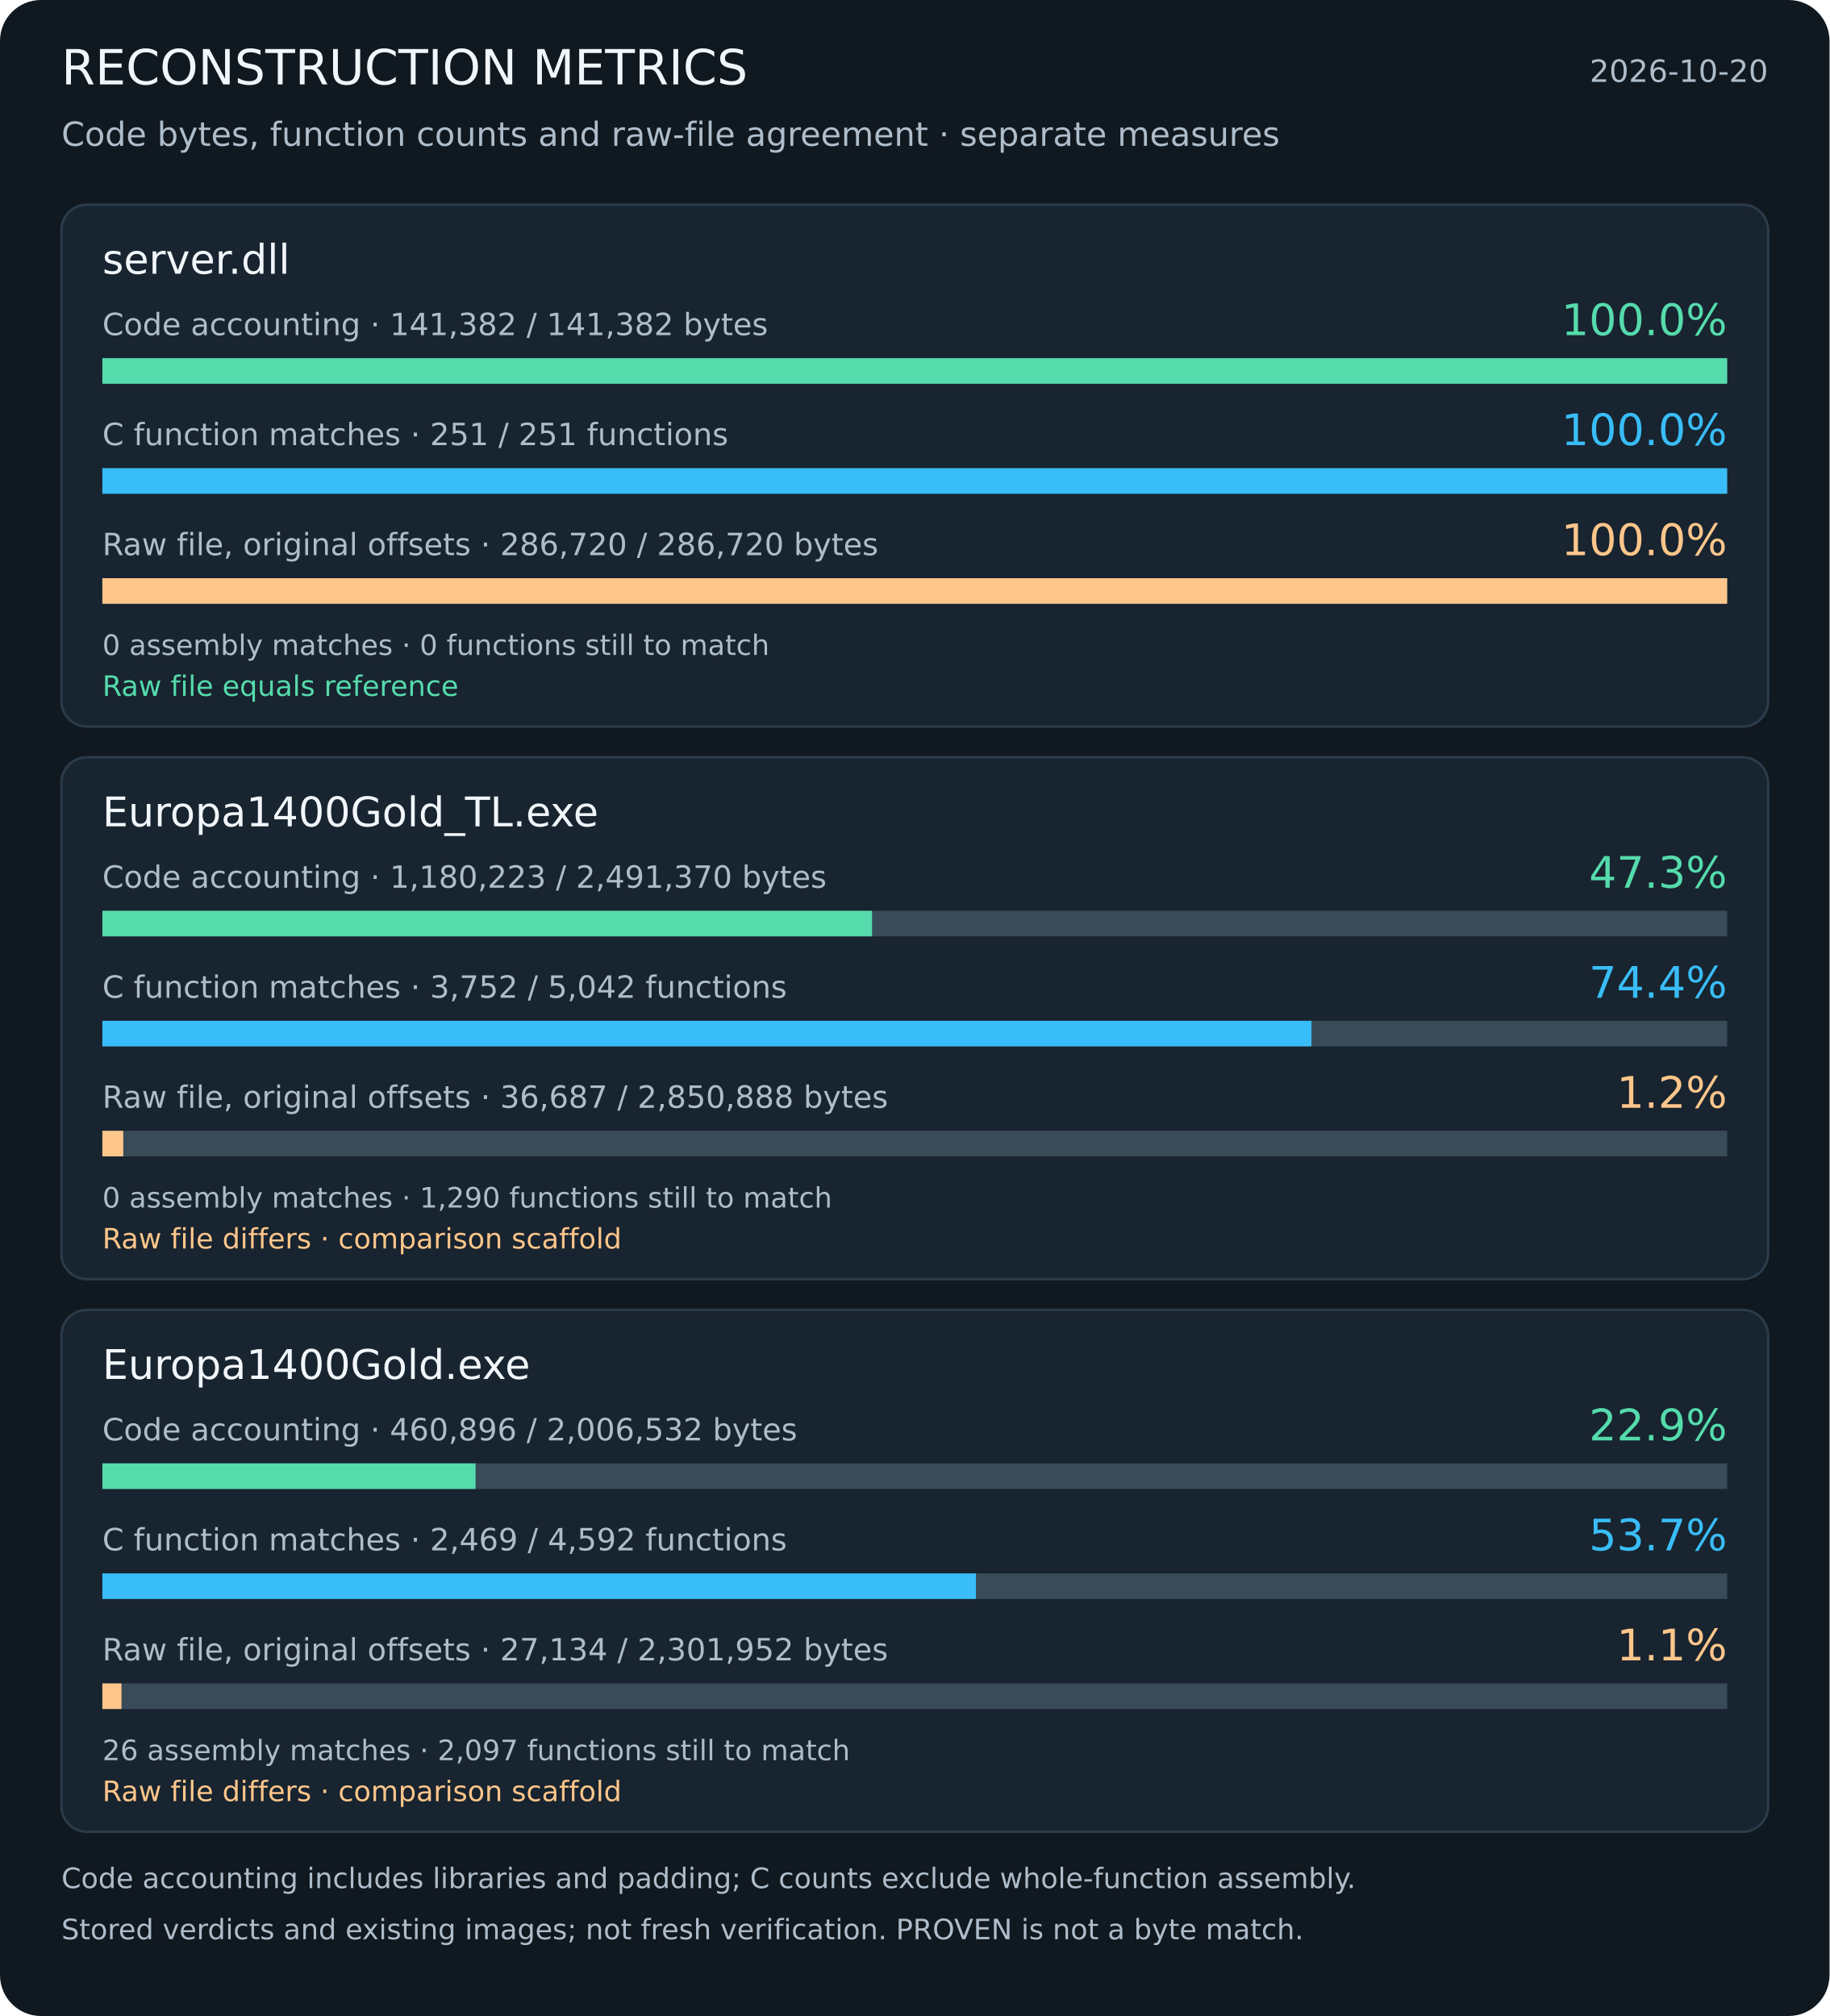
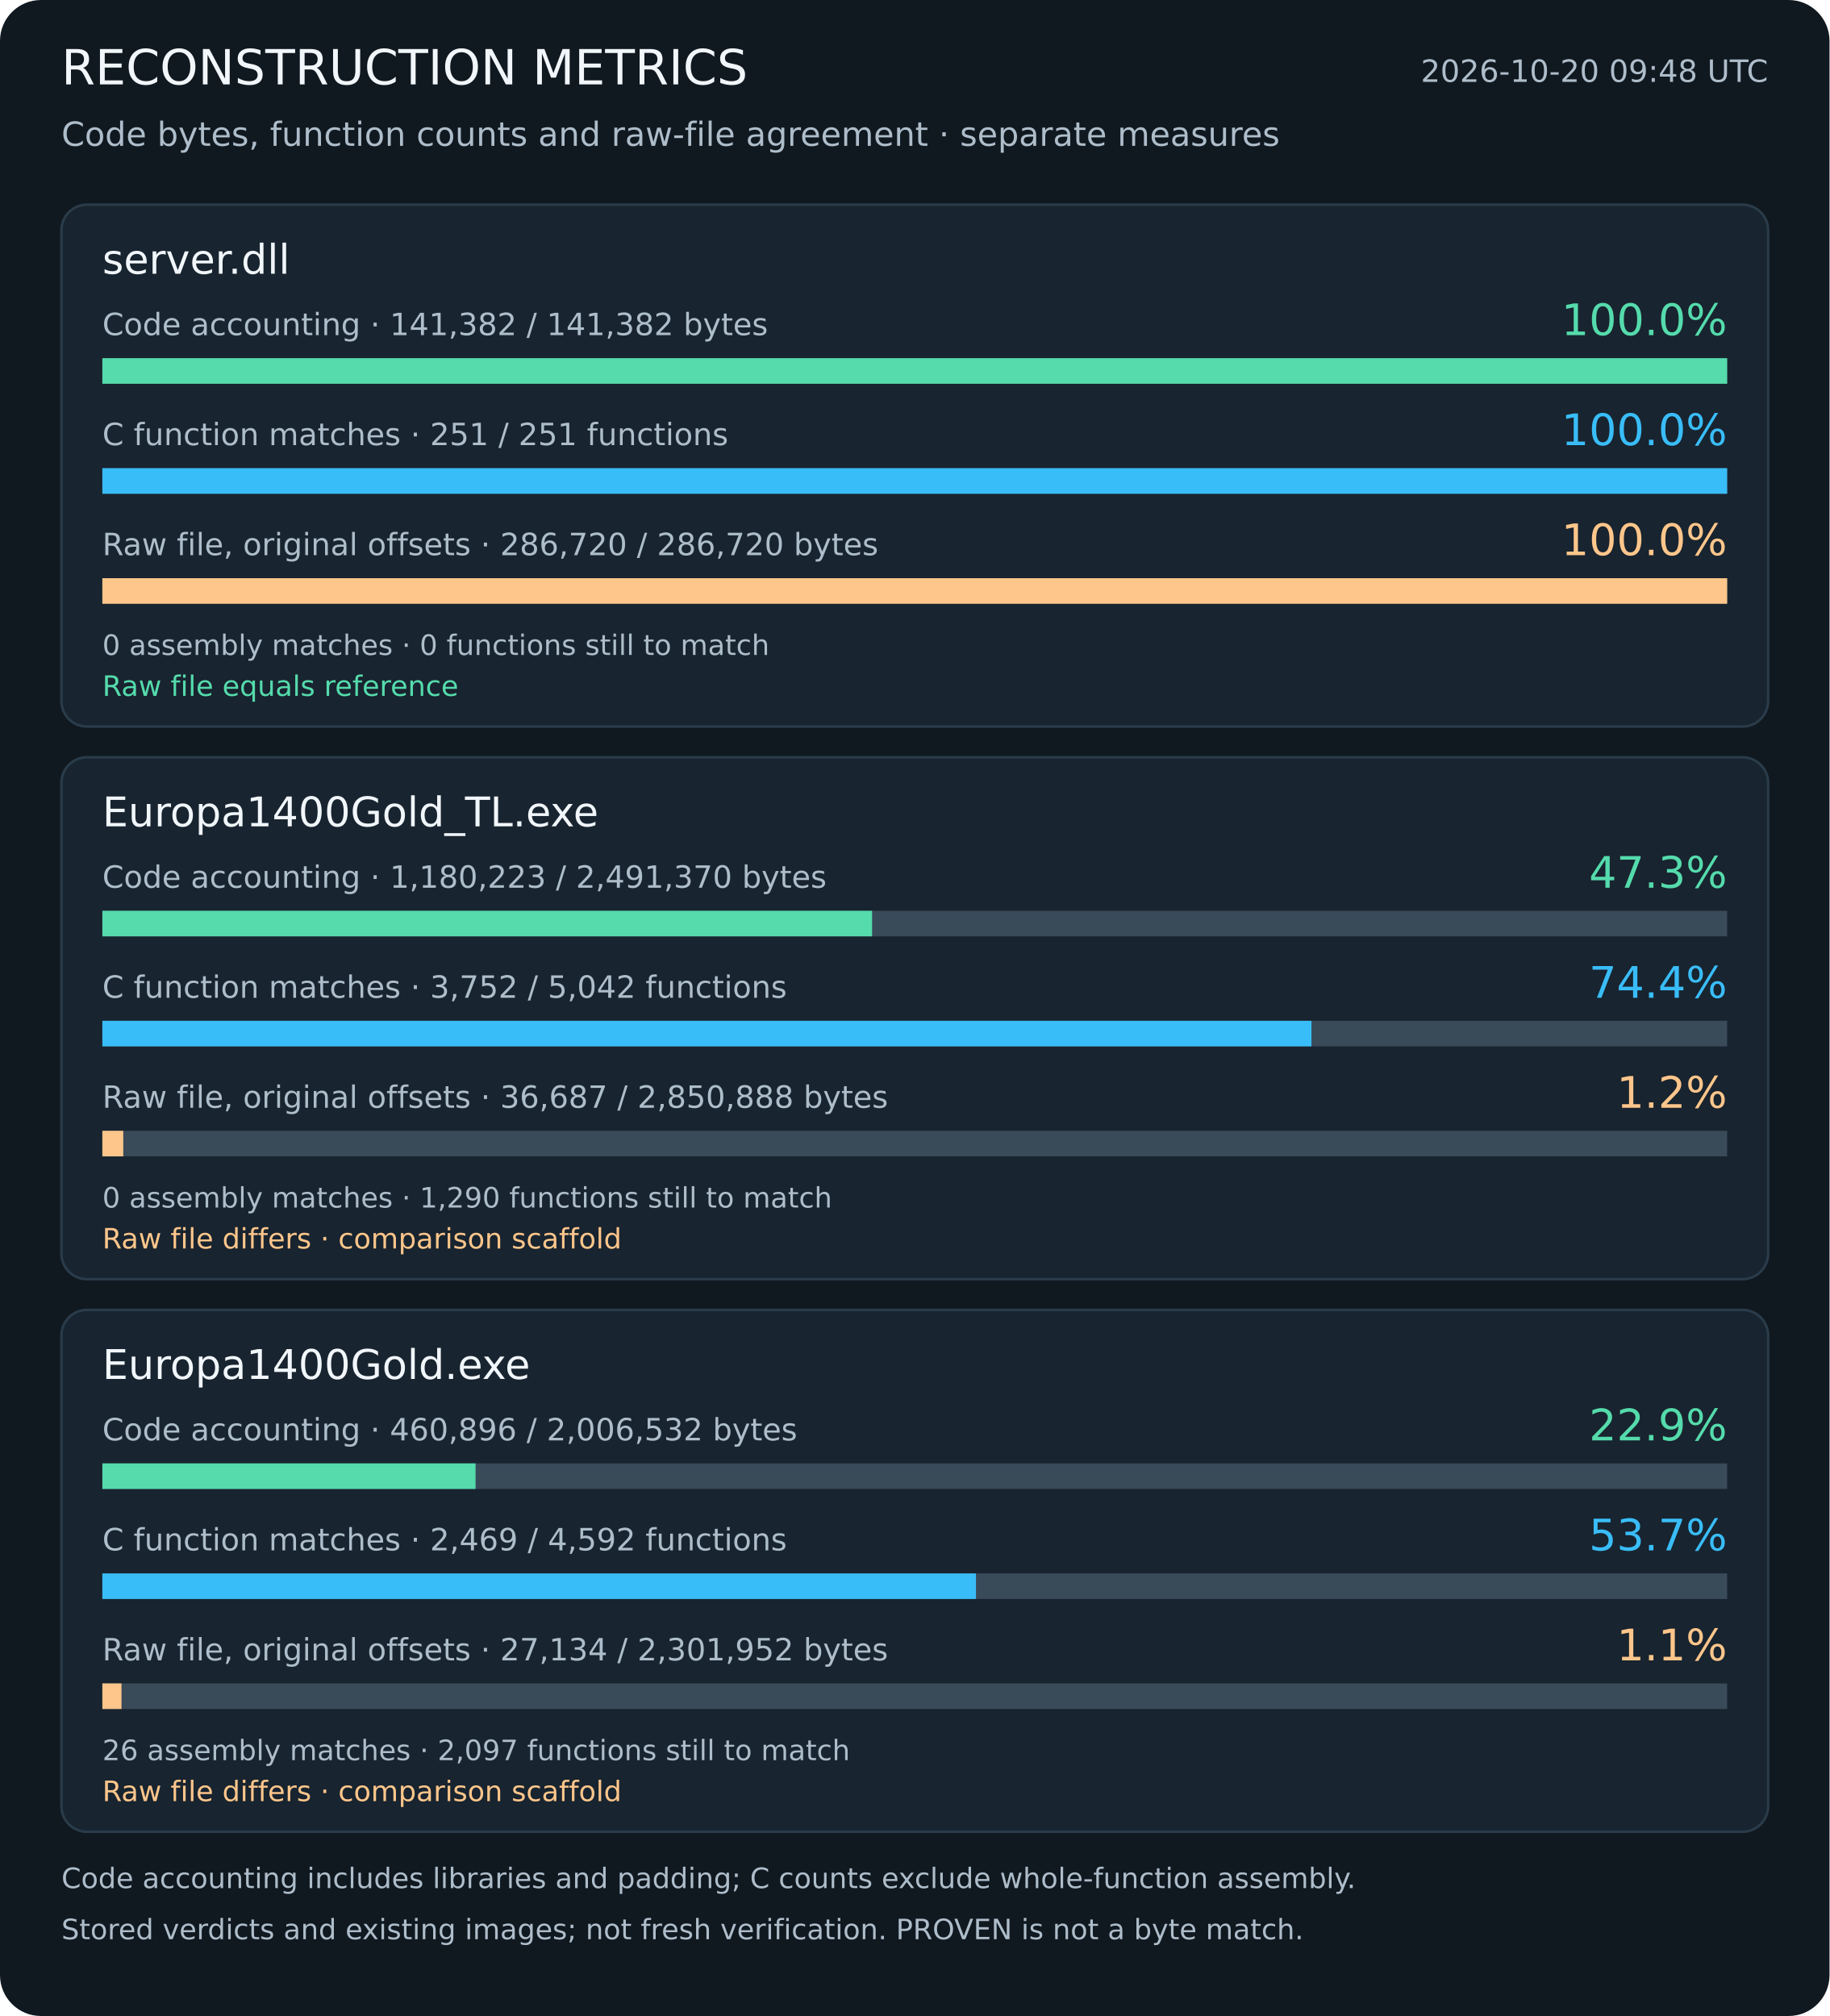
<svg xmlns="http://www.w3.org/2000/svg" width="715" height="788" viewBox="0 0 715 788" role="img" aria-labelledby="title description">
  <rect width="715" height="788" rx="16" fill="#101820" />
  <g font-family="DejaVu Sans, sans-serif">
    <text x="24" y="33" font-size="19" fill="#f1f6fa" text-anchor="start">RECONSTRUCTION METRICS</text>
-     <text x="691" y="32" font-size="12" fill="#aebdca" text-anchor="end">2026-10-20</text>
+     <text x="691" y="32" font-size="12" fill="#aebdca" text-anchor="end">2026-10-20 09:48 UTC</text>
    <text x="24" y="57" font-size="13" fill="#aebdca" text-anchor="start">Code bytes, function counts and raw-file agreement · separate measures</text>
    <rect x="24" y="80" width="667" height="204" rx="10" fill="#18242f" stroke="#2a3b49" />
    <text x="40" y="107" font-size="16" fill="#f1f6fa" text-anchor="start">server.dll</text>
    <text x="40" y="131" font-size="12" fill="#aebdca" text-anchor="start">Code accounting · 141,382 / 141,382 bytes</text>
    <text x="675" y="131" font-size="17" fill="#55dbac" text-anchor="end">100.0%</text>
    <rect x="40" y="140" width="635" height="10" fill="#394a59" />
    <rect x="40" y="140" width="635.00" height="10" fill="#55dbac" />
    <text x="40" y="174" font-size="12" fill="#aebdca" text-anchor="start">C function matches · 251 / 251 functions</text>
    <text x="675" y="174" font-size="17" fill="#39bdf8" text-anchor="end">100.0%</text>
    <rect x="40" y="183" width="635" height="10" fill="#394a59" />
    <rect x="40" y="183" width="635.00" height="10" fill="#39bdf8" />
    <text x="40" y="217" font-size="12" fill="#aebdca" text-anchor="start">Raw file, original offsets · 286,720 / 286,720 bytes</text>
    <text x="675" y="217" font-size="17" fill="#ffc68b" text-anchor="end">100.0%</text>
    <rect x="40" y="226" width="635" height="10" fill="#394a59" />
    <rect x="40" y="226" width="635.00" height="10" fill="#ffc68b" />
    <text x="40" y="256" font-size="11" fill="#aebdca" text-anchor="start">0 assembly matches · 0 functions still to match</text>
    <text x="40" y="272" font-size="11" fill="#55dbac" text-anchor="start">Raw file equals reference</text>
    <rect x="24" y="296" width="667" height="204" rx="10" fill="#18242f" stroke="#2a3b49" />
    <text x="40" y="323" font-size="16" fill="#f1f6fa" text-anchor="start">Europa1400Gold_TL.exe</text>
    <text x="40" y="347" font-size="12" fill="#aebdca" text-anchor="start">Code accounting · 1,180,223 / 2,491,370 bytes</text>
    <text x="675" y="347" font-size="17" fill="#55dbac" text-anchor="end">47.3%</text>
    <rect x="40" y="356" width="635" height="10" fill="#394a59" />
    <rect x="40" y="356" width="300.82" height="10" fill="#55dbac" />
    <text x="40" y="390" font-size="12" fill="#aebdca" text-anchor="start">C function matches · 3,752 / 5,042 functions</text>
    <text x="675" y="390" font-size="17" fill="#39bdf8" text-anchor="end">74.4%</text>
    <rect x="40" y="399" width="635" height="10" fill="#394a59" />
    <rect x="40" y="399" width="472.53" height="10" fill="#39bdf8" />
    <text x="40" y="433" font-size="12" fill="#aebdca" text-anchor="start">Raw file, original offsets · 36,687 / 2,850,888 bytes</text>
    <text x="675" y="433" font-size="17" fill="#ffc68b" text-anchor="end">1.2%</text>
    <rect x="40" y="442" width="635" height="10" fill="#394a59" />
    <rect x="40" y="442" width="8.17" height="10" fill="#ffc68b" />
    <text x="40" y="472" font-size="11" fill="#aebdca" text-anchor="start">0 assembly matches · 1,290 functions still to match</text>
    <text x="40" y="488" font-size="11" fill="#ffc68b" text-anchor="start">Raw file differs · comparison scaffold</text>
    <rect x="24" y="512" width="667" height="204" rx="10" fill="#18242f" stroke="#2a3b49" />
    <text x="40" y="539" font-size="16" fill="#f1f6fa" text-anchor="start">Europa1400Gold.exe</text>
    <text x="40" y="563" font-size="12" fill="#aebdca" text-anchor="start">Code accounting · 460,896 / 2,006,532 bytes</text>
    <text x="675" y="563" font-size="17" fill="#55dbac" text-anchor="end">22.9%</text>
    <rect x="40" y="572" width="635" height="10" fill="#394a59" />
    <rect x="40" y="572" width="145.86" height="10" fill="#55dbac" />
    <text x="40" y="606" font-size="12" fill="#aebdca" text-anchor="start">C function matches · 2,469 / 4,592 functions</text>
    <text x="675" y="606" font-size="17" fill="#39bdf8" text-anchor="end">53.7%</text>
    <rect x="40" y="615" width="635" height="10" fill="#394a59" />
    <rect x="40" y="615" width="341.42" height="10" fill="#39bdf8" />
    <text x="40" y="649" font-size="12" fill="#aebdca" text-anchor="start">Raw file, original offsets · 27,134 / 2,301,952 bytes</text>
    <text x="675" y="649" font-size="17" fill="#ffc68b" text-anchor="end">1.1%</text>
    <rect x="40" y="658" width="635" height="10" fill="#394a59" />
    <rect x="40" y="658" width="7.48" height="10" fill="#ffc68b" />
    <text x="40" y="688" font-size="11" fill="#aebdca" text-anchor="start">26 assembly matches · 2,097 functions still to match</text>
    <text x="40" y="704" font-size="11" fill="#ffc68b" text-anchor="start">Raw file differs · comparison scaffold</text>
    <text x="24" y="738" font-size="11" fill="#aebdca" text-anchor="start">Code accounting includes libraries and padding; C counts exclude whole-function assembly.</text>
    <text x="24" y="758" font-size="11" fill="#aebdca" text-anchor="start">Stored verdicts and existing images; not fresh verification. PROVEN is not a byte match.</text>
  </g>
</svg>
